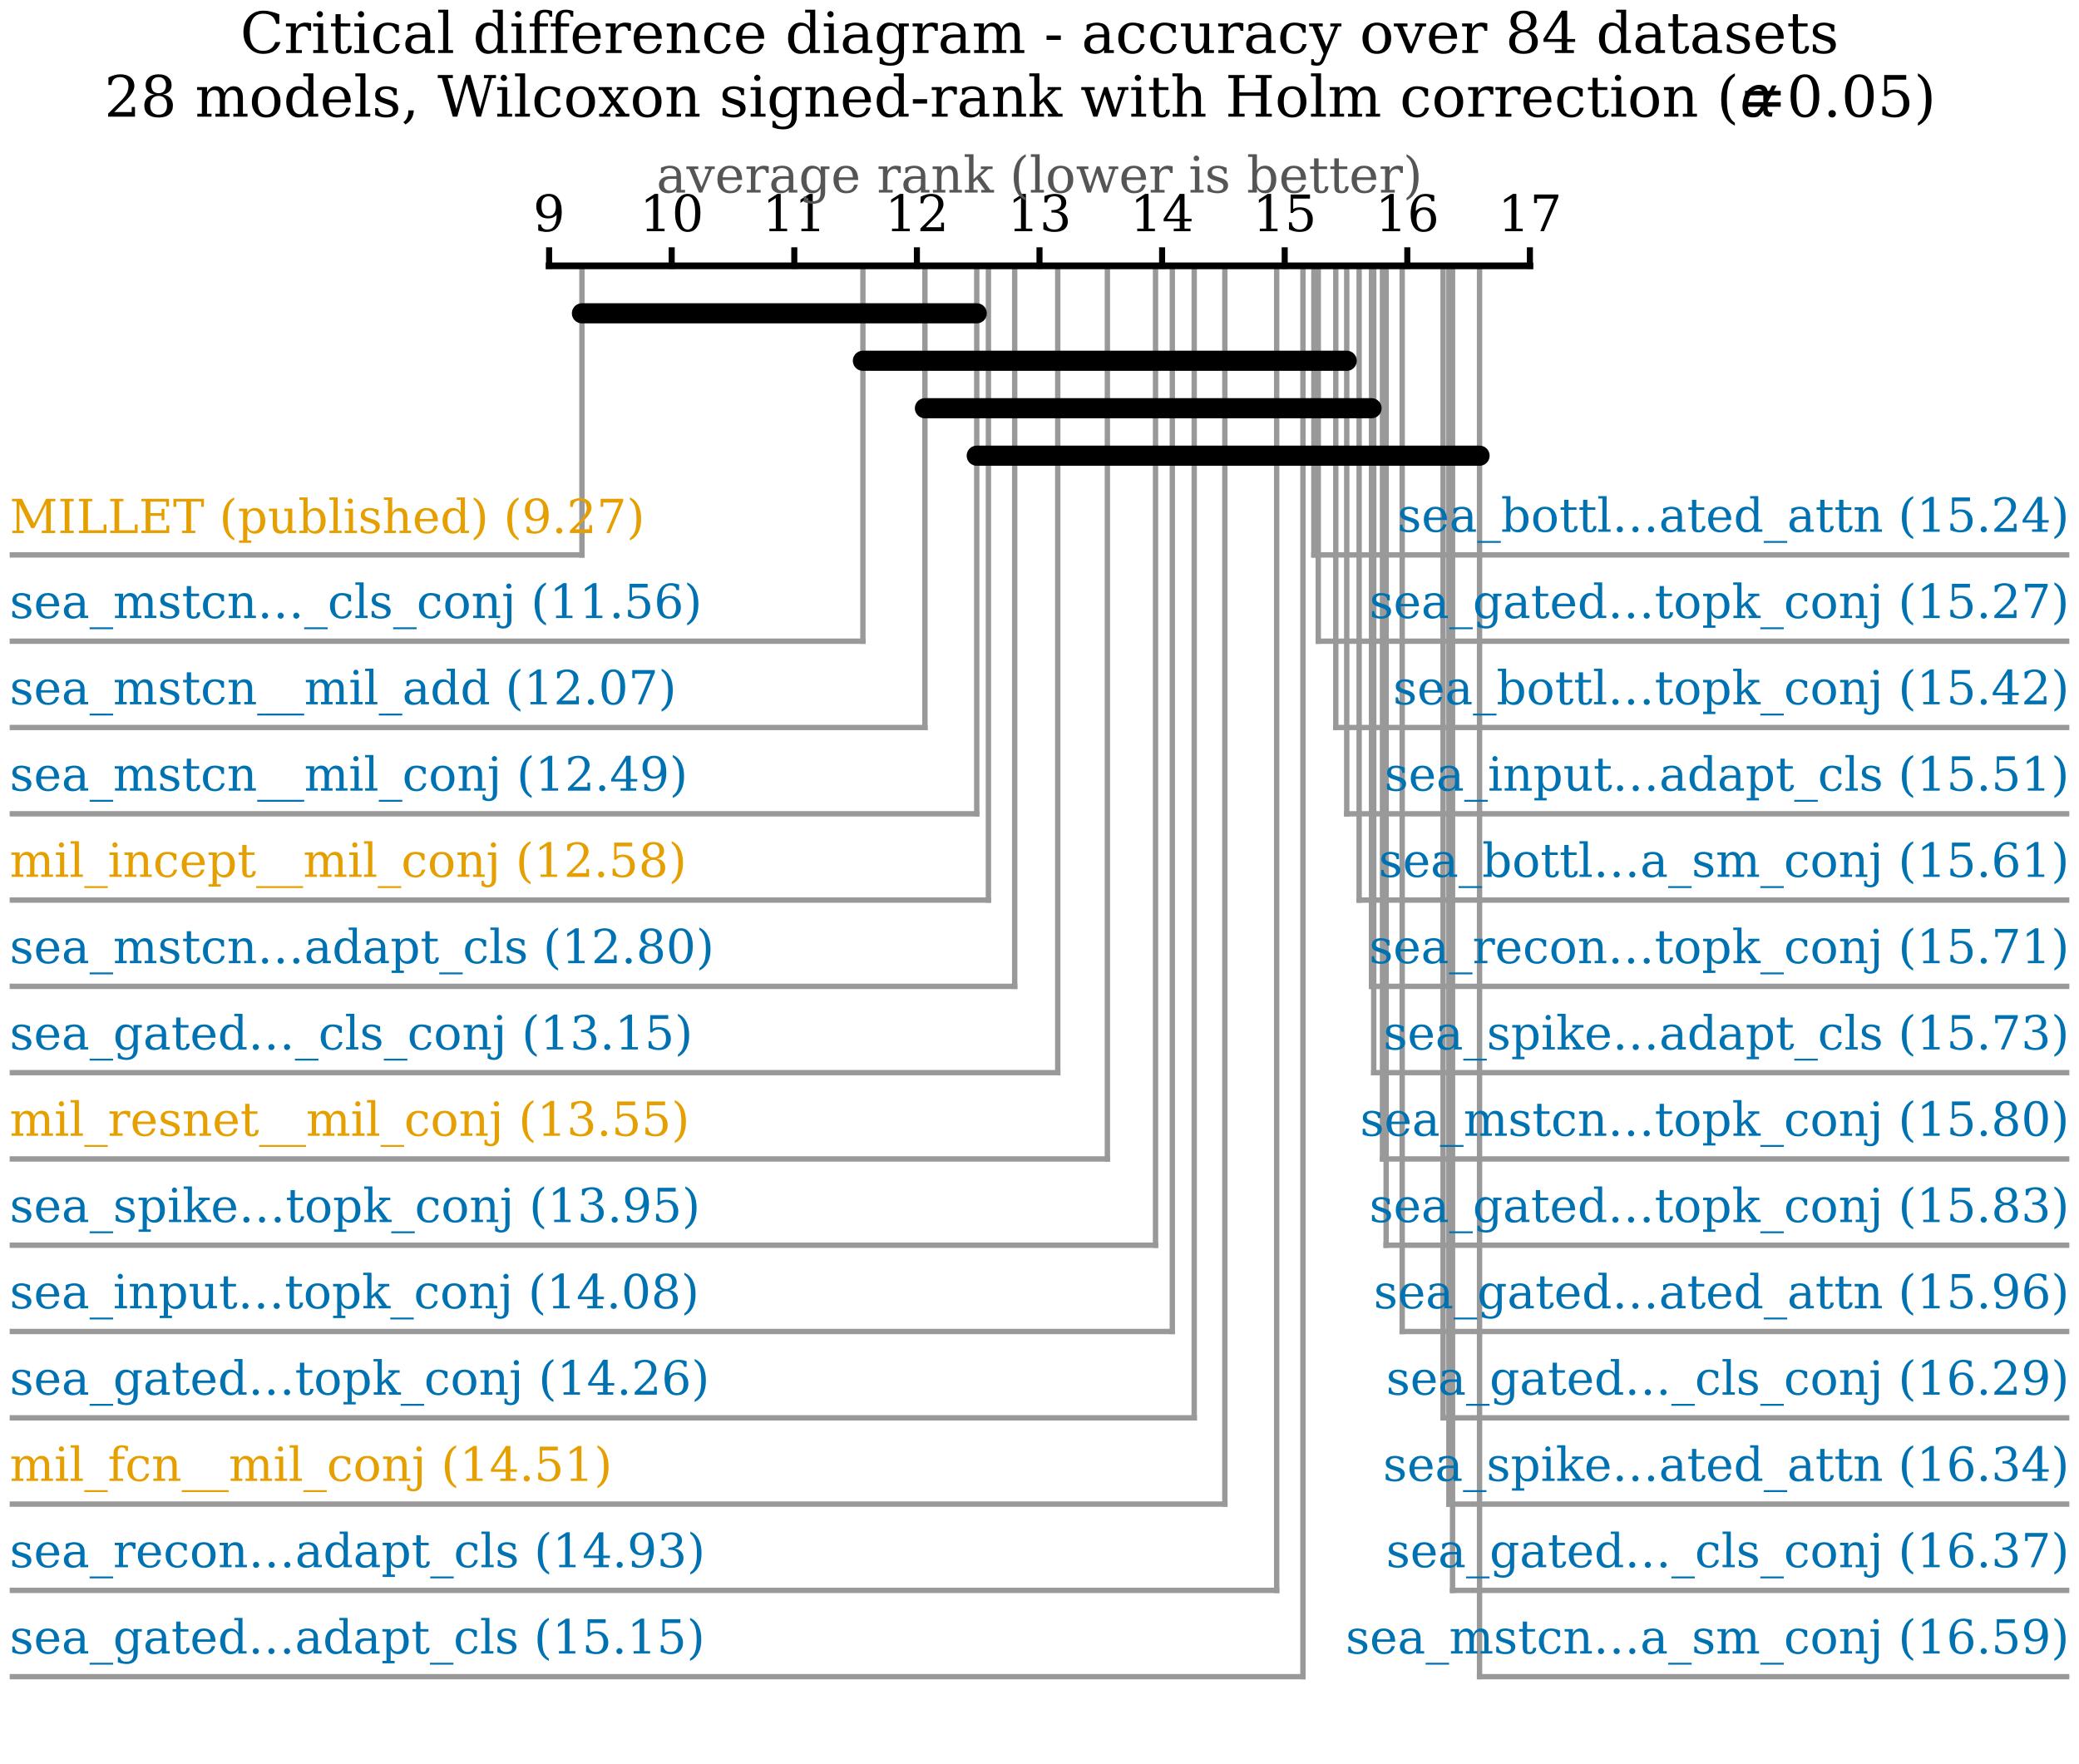
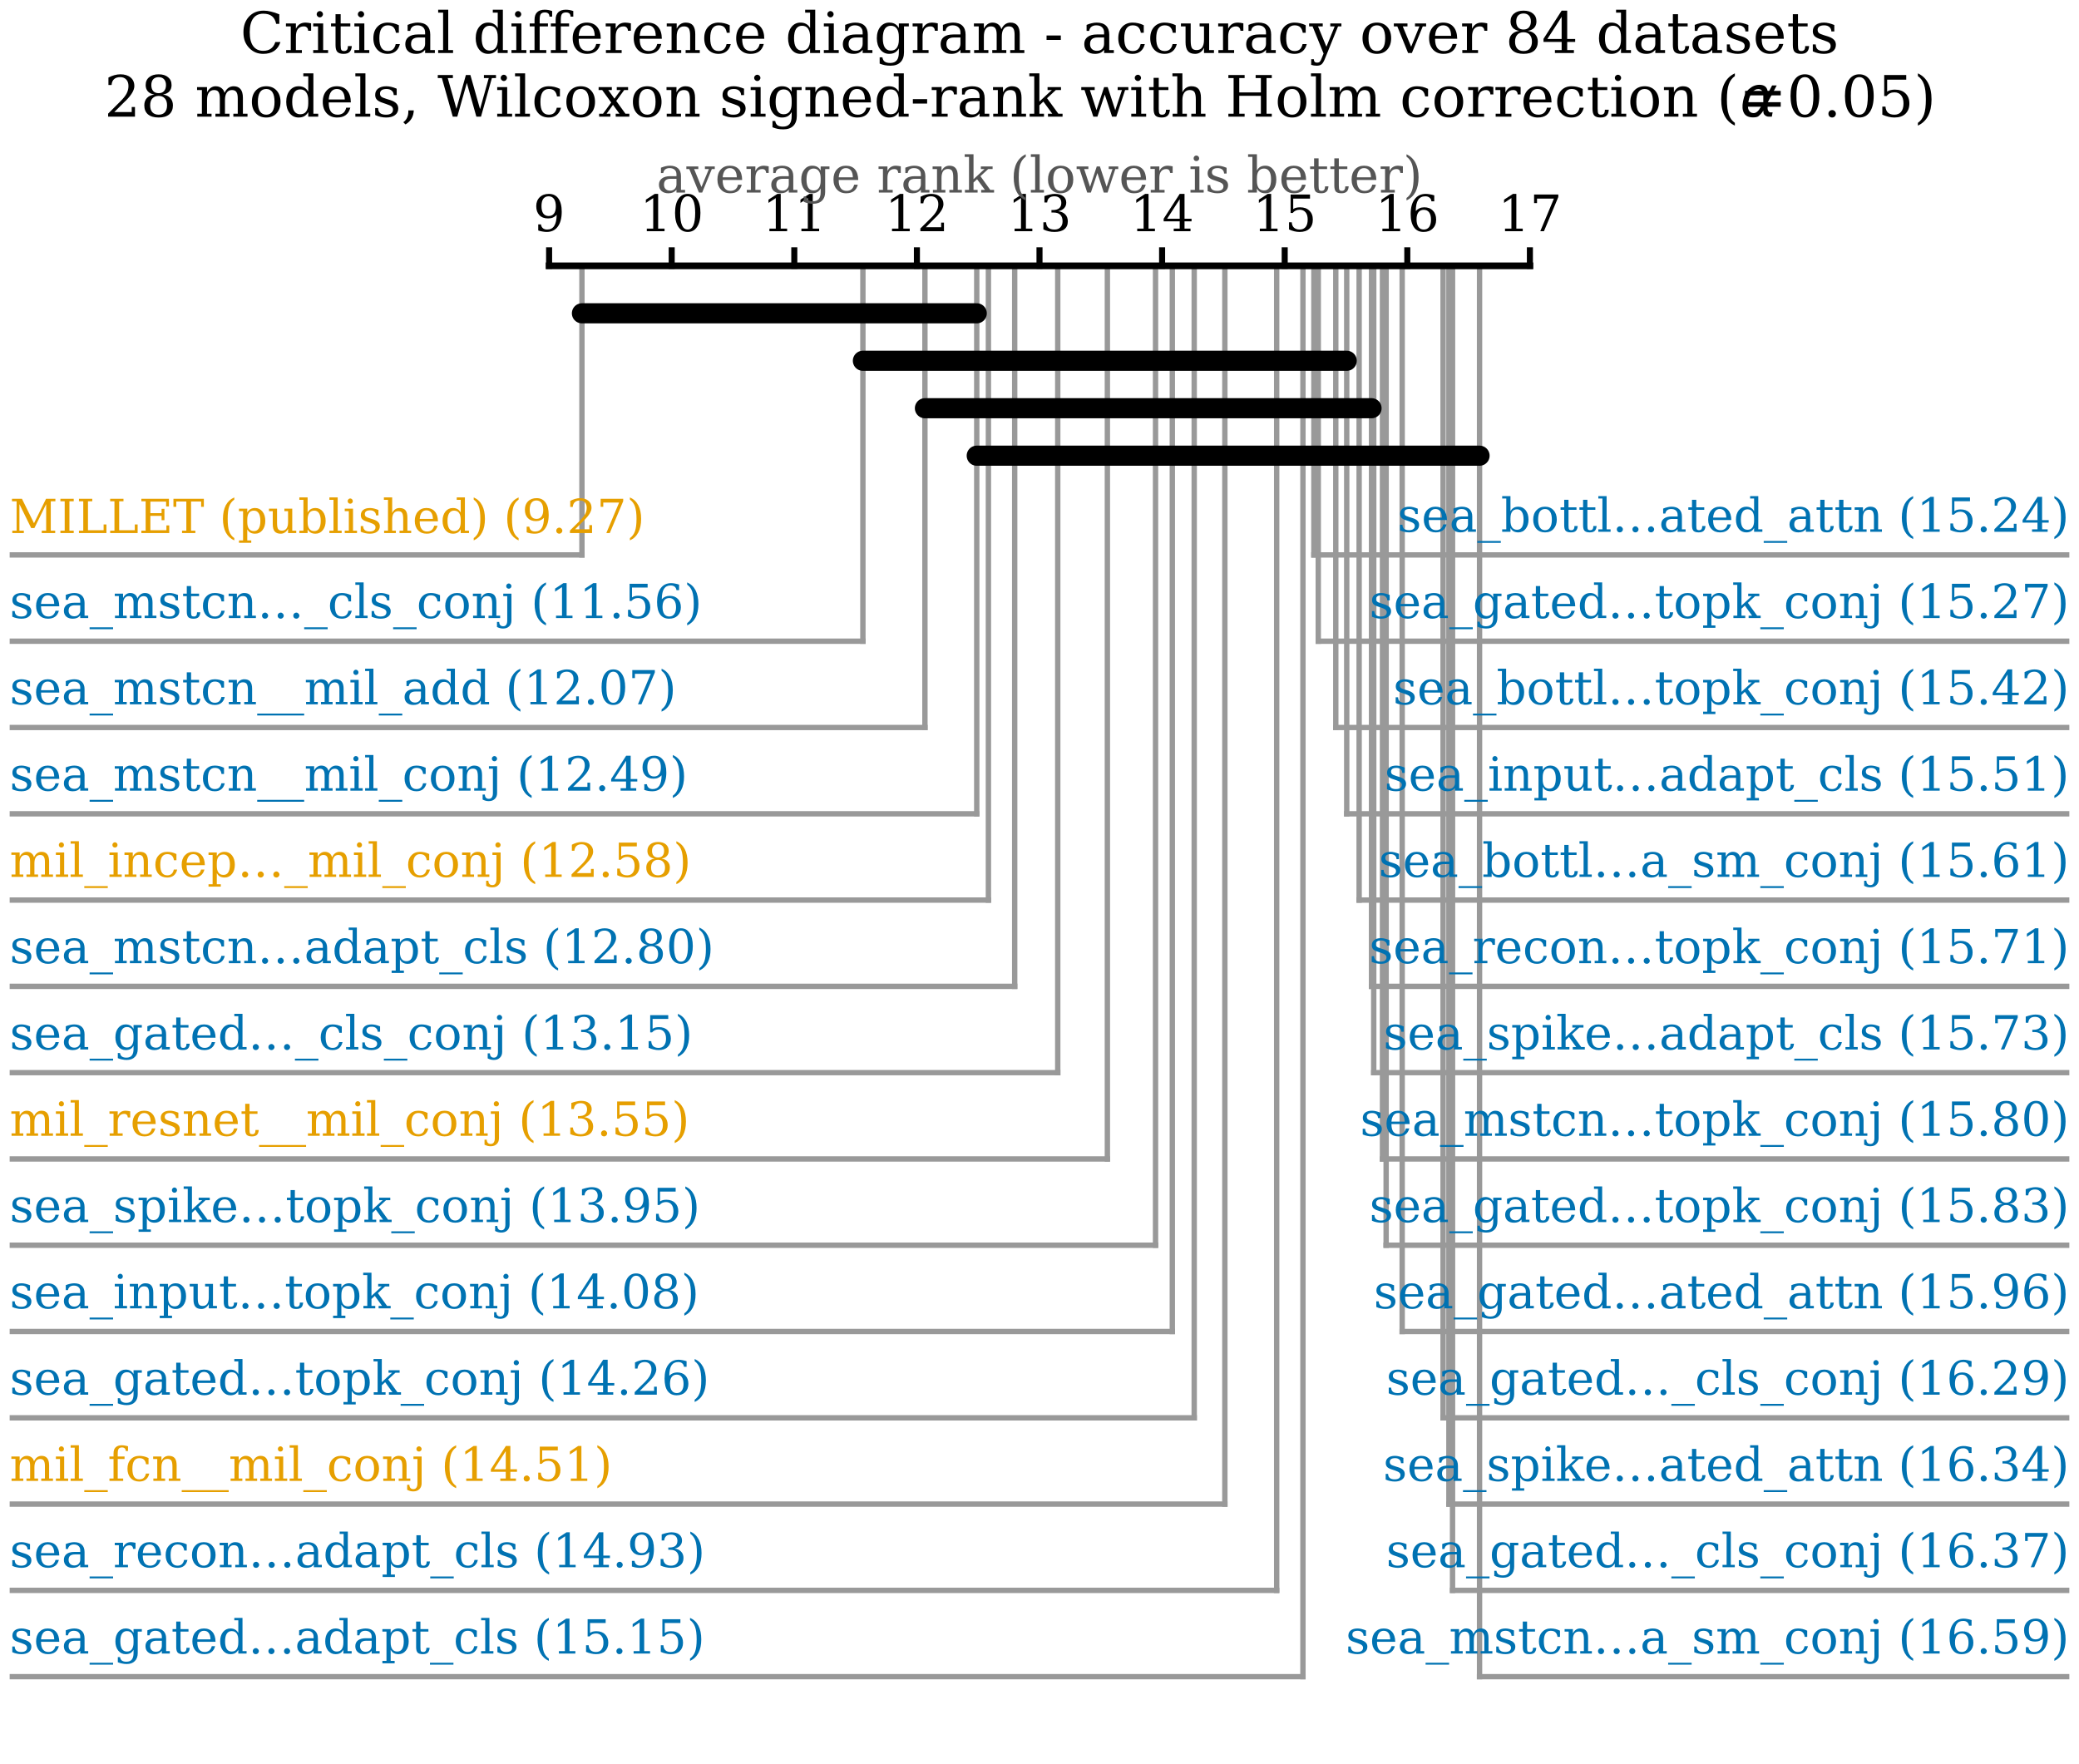
<svg xmlns="http://www.w3.org/2000/svg" width="309.78pt" height="262.817pt" viewBox="0 0 309.78 262.817" version="1.1">
  <defs>
    <style type="text/css">*{stroke-linejoin: round; stroke-linecap: butt}</style>
  </defs>
  <g id="figure_1">
    <g id="patch_1">
      <path d="M 0 262.817  L 309.78 262.817  L 309.78 0  L 0 0  z " style="fill: #ffffff" />
    </g>
    <g id="axes_1">
      <g id="line2d_1">
-         <path d="M 86.712 39.609  L 86.712 82.677  " clip-path="url(#p73e8422612)" style="fill: none; stroke: #999999; stroke-width: 0.8; stroke-linecap: square" />
+         <path d="M 86.712 39.609  L 86.712 82.677  " clip-path="url(#pb0f6459d1b)" style="fill: none; stroke: #999999; stroke-width: 0.8; stroke-linecap: square" />
      </g>
      <g id="line2d_2">
-         <path d="M 86.712 82.677  L 1.44 82.677  " clip-path="url(#p73e8422612)" style="fill: none; stroke: #999999; stroke-width: 0.8; stroke-linecap: square" />
+         <path d="M 86.712 82.677  L 1.44 82.677  " clip-path="url(#pb0f6459d1b)" style="fill: none; stroke: #999999; stroke-width: 0.8; stroke-linecap: square" />
      </g>
      <g id="line2d_3">
-         <path d="M 128.576 39.609  L 128.576 95.533  " clip-path="url(#p73e8422612)" style="fill: none; stroke: #999999; stroke-width: 0.8; stroke-linecap: square" />
+         <path d="M 128.576 39.609  L 128.576 95.533  " clip-path="url(#pb0f6459d1b)" style="fill: none; stroke: #999999; stroke-width: 0.8; stroke-linecap: square" />
      </g>
      <g id="line2d_4">
-         <path d="M 128.576 95.533  L 1.44 95.533  " clip-path="url(#p73e8422612)" style="fill: none; stroke: #999999; stroke-width: 0.8; stroke-linecap: square" />
+         <path d="M 128.576 95.533  L 1.44 95.533  " clip-path="url(#pb0f6459d1b)" style="fill: none; stroke: #999999; stroke-width: 0.8; stroke-linecap: square" />
      </g>
      <g id="line2d_5">
-         <path d="M 137.818 39.609  L 137.818 108.389  " clip-path="url(#p73e8422612)" style="fill: none; stroke: #999999; stroke-width: 0.8; stroke-linecap: square" />
+         <path d="M 137.818 39.609  L 137.818 108.389  " clip-path="url(#pb0f6459d1b)" style="fill: none; stroke: #999999; stroke-width: 0.8; stroke-linecap: square" />
      </g>
      <g id="line2d_6">
-         <path d="M 137.818 108.389  L 1.44 108.389  " clip-path="url(#p73e8422612)" style="fill: none; stroke: #999999; stroke-width: 0.8; stroke-linecap: square" />
+         <path d="M 137.818 108.389  L 1.44 108.389  " clip-path="url(#pb0f6459d1b)" style="fill: none; stroke: #999999; stroke-width: 0.8; stroke-linecap: square" />
      </g>
      <g id="line2d_7">
-         <path d="M 145.539 39.609  L 145.539 121.246  " clip-path="url(#p73e8422612)" style="fill: none; stroke: #999999; stroke-width: 0.8; stroke-linecap: square" />
+         <path d="M 145.539 39.609  L 145.539 121.246  " clip-path="url(#pb0f6459d1b)" style="fill: none; stroke: #999999; stroke-width: 0.8; stroke-linecap: square" />
      </g>
      <g id="line2d_8">
-         <path d="M 145.539 121.246  L 1.44 121.246  " clip-path="url(#p73e8422612)" style="fill: none; stroke: #999999; stroke-width: 0.8; stroke-linecap: square" />
+         <path d="M 145.539 121.246  L 1.44 121.246  " clip-path="url(#pb0f6459d1b)" style="fill: none; stroke: #999999; stroke-width: 0.8; stroke-linecap: square" />
      </g>
      <g id="line2d_9">
-         <path d="M 147.278 39.609  L 147.278 134.102  " clip-path="url(#p73e8422612)" style="fill: none; stroke: #999999; stroke-width: 0.8; stroke-linecap: square" />
+         <path d="M 147.278 39.609  L 147.278 134.102  " clip-path="url(#pb0f6459d1b)" style="fill: none; stroke: #999999; stroke-width: 0.8; stroke-linecap: square" />
      </g>
      <g id="line2d_10">
-         <path d="M 147.278 134.102  L 1.44 134.102  " clip-path="url(#p73e8422612)" style="fill: none; stroke: #999999; stroke-width: 0.8; stroke-linecap: square" />
+         <path d="M 147.278 134.102  L 1.44 134.102  " clip-path="url(#pb0f6459d1b)" style="fill: none; stroke: #999999; stroke-width: 0.8; stroke-linecap: square" />
      </g>
      <g id="line2d_11">
-         <path d="M 151.193 39.609  L 151.193 146.958  " clip-path="url(#p73e8422612)" style="fill: none; stroke: #999999; stroke-width: 0.8; stroke-linecap: square" />
+         <path d="M 151.193 39.609  L 151.193 146.958  " clip-path="url(#pb0f6459d1b)" style="fill: none; stroke: #999999; stroke-width: 0.8; stroke-linecap: square" />
      </g>
      <g id="line2d_12">
-         <path d="M 151.193 146.958  L 1.44 146.958  " clip-path="url(#p73e8422612)" style="fill: none; stroke: #999999; stroke-width: 0.8; stroke-linecap: square" />
+         <path d="M 151.193 146.958  L 1.44 146.958  " clip-path="url(#pb0f6459d1b)" style="fill: none; stroke: #999999; stroke-width: 0.8; stroke-linecap: square" />
      </g>
      <g id="line2d_13">
-         <path d="M 157.608 39.609  L 157.608 159.814  " clip-path="url(#p73e8422612)" style="fill: none; stroke: #999999; stroke-width: 0.8; stroke-linecap: square" />
+         <path d="M 157.608 39.609  L 157.608 159.814  " clip-path="url(#pb0f6459d1b)" style="fill: none; stroke: #999999; stroke-width: 0.8; stroke-linecap: square" />
      </g>
      <g id="line2d_14">
-         <path d="M 157.608 159.814  L 1.44 159.814  " clip-path="url(#p73e8422612)" style="fill: none; stroke: #999999; stroke-width: 0.8; stroke-linecap: square" />
+         <path d="M 157.608 159.814  L 1.44 159.814  " clip-path="url(#pb0f6459d1b)" style="fill: none; stroke: #999999; stroke-width: 0.8; stroke-linecap: square" />
      </g>
      <g id="line2d_15">
-         <path d="M 165.003 39.609  L 165.003 172.67  " clip-path="url(#p73e8422612)" style="fill: none; stroke: #999999; stroke-width: 0.8; stroke-linecap: square" />
+         <path d="M 165.003 39.609  L 165.003 172.67  " clip-path="url(#pb0f6459d1b)" style="fill: none; stroke: #999999; stroke-width: 0.8; stroke-linecap: square" />
      </g>
      <g id="line2d_16">
-         <path d="M 165.003 172.67  L 1.44 172.67  " clip-path="url(#p73e8422612)" style="fill: none; stroke: #999999; stroke-width: 0.8; stroke-linecap: square" />
+         <path d="M 165.003 172.67  L 1.44 172.67  " clip-path="url(#pb0f6459d1b)" style="fill: none; stroke: #999999; stroke-width: 0.8; stroke-linecap: square" />
      </g>
      <g id="line2d_17">
-         <path d="M 172.179 39.609  L 172.179 185.526  " clip-path="url(#p73e8422612)" style="fill: none; stroke: #999999; stroke-width: 0.8; stroke-linecap: square" />
+         <path d="M 172.179 39.609  L 172.179 185.526  " clip-path="url(#pb0f6459d1b)" style="fill: none; stroke: #999999; stroke-width: 0.8; stroke-linecap: square" />
      </g>
      <g id="line2d_18">
-         <path d="M 172.179 185.526  L 1.44 185.526  " clip-path="url(#p73e8422612)" style="fill: none; stroke: #999999; stroke-width: 0.8; stroke-linecap: square" />
+         <path d="M 172.179 185.526  L 1.44 185.526  " clip-path="url(#pb0f6459d1b)" style="fill: none; stroke: #999999; stroke-width: 0.8; stroke-linecap: square" />
      </g>
      <g id="line2d_19">
-         <path d="M 174.68 39.609  L 174.68 198.382  " clip-path="url(#p73e8422612)" style="fill: none; stroke: #999999; stroke-width: 0.8; stroke-linecap: square" />
+         <path d="M 174.68 39.609  L 174.68 198.382  " clip-path="url(#pb0f6459d1b)" style="fill: none; stroke: #999999; stroke-width: 0.8; stroke-linecap: square" />
      </g>
      <g id="line2d_20">
-         <path d="M 174.68 198.382  L 1.44 198.382  " clip-path="url(#p73e8422612)" style="fill: none; stroke: #999999; stroke-width: 0.8; stroke-linecap: square" />
+         <path d="M 174.68 198.382  L 1.44 198.382  " clip-path="url(#pb0f6459d1b)" style="fill: none; stroke: #999999; stroke-width: 0.8; stroke-linecap: square" />
      </g>
      <g id="line2d_21">
-         <path d="M 177.942 39.609  L 177.942 211.238  " clip-path="url(#p73e8422612)" style="fill: none; stroke: #999999; stroke-width: 0.8; stroke-linecap: square" />
+         <path d="M 177.942 39.609  L 177.942 211.238  " clip-path="url(#pb0f6459d1b)" style="fill: none; stroke: #999999; stroke-width: 0.8; stroke-linecap: square" />
      </g>
      <g id="line2d_22">
-         <path d="M 177.942 211.238  L 1.44 211.238  " clip-path="url(#p73e8422612)" style="fill: none; stroke: #999999; stroke-width: 0.8; stroke-linecap: square" />
+         <path d="M 177.942 211.238  L 1.44 211.238  " clip-path="url(#pb0f6459d1b)" style="fill: none; stroke: #999999; stroke-width: 0.8; stroke-linecap: square" />
      </g>
      <g id="line2d_23">
-         <path d="M 182.509 39.609  L 182.509 224.094  " clip-path="url(#p73e8422612)" style="fill: none; stroke: #999999; stroke-width: 0.8; stroke-linecap: square" />
+         <path d="M 182.509 39.609  L 182.509 224.094  " clip-path="url(#pb0f6459d1b)" style="fill: none; stroke: #999999; stroke-width: 0.8; stroke-linecap: square" />
      </g>
      <g id="line2d_24">
-         <path d="M 182.509 224.094  L 1.44 224.094  " clip-path="url(#p73e8422612)" style="fill: none; stroke: #999999; stroke-width: 0.8; stroke-linecap: square" />
+         <path d="M 182.509 224.094  L 1.44 224.094  " clip-path="url(#pb0f6459d1b)" style="fill: none; stroke: #999999; stroke-width: 0.8; stroke-linecap: square" />
      </g>
      <g id="line2d_25">
-         <path d="M 190.23 39.609  L 190.23 236.95  " clip-path="url(#p73e8422612)" style="fill: none; stroke: #999999; stroke-width: 0.8; stroke-linecap: square" />
+         <path d="M 190.23 39.609  L 190.23 236.95  " clip-path="url(#pb0f6459d1b)" style="fill: none; stroke: #999999; stroke-width: 0.8; stroke-linecap: square" />
      </g>
      <g id="line2d_26">
-         <path d="M 190.23 236.95  L 1.44 236.95  " clip-path="url(#p73e8422612)" style="fill: none; stroke: #999999; stroke-width: 0.8; stroke-linecap: square" />
+         <path d="M 190.23 236.95  L 1.44 236.95  " clip-path="url(#pb0f6459d1b)" style="fill: none; stroke: #999999; stroke-width: 0.8; stroke-linecap: square" />
      </g>
      <g id="line2d_27">
-         <path d="M 194.144 39.609  L 194.144 249.806  " clip-path="url(#p73e8422612)" style="fill: none; stroke: #999999; stroke-width: 0.8; stroke-linecap: square" />
+         <path d="M 194.144 39.609  L 194.144 249.806  " clip-path="url(#pb0f6459d1b)" style="fill: none; stroke: #999999; stroke-width: 0.8; stroke-linecap: square" />
      </g>
      <g id="line2d_28">
-         <path d="M 194.144 249.806  L 1.44 249.806  " clip-path="url(#p73e8422612)" style="fill: none; stroke: #999999; stroke-width: 0.8; stroke-linecap: square" />
+         <path d="M 194.144 249.806  L 1.44 249.806  " clip-path="url(#pb0f6459d1b)" style="fill: none; stroke: #999999; stroke-width: 0.8; stroke-linecap: square" />
      </g>
      <g id="line2d_29">
-         <path d="M 195.775 39.609  L 195.775 82.677  " clip-path="url(#p73e8422612)" style="fill: none; stroke: #999999; stroke-width: 0.8; stroke-linecap: square" />
+         <path d="M 195.775 39.609  L 195.775 82.677  " clip-path="url(#pb0f6459d1b)" style="fill: none; stroke: #999999; stroke-width: 0.8; stroke-linecap: square" />
      </g>
      <g id="line2d_30">
-         <path d="M 195.775 82.677  L 308.34 82.677  " clip-path="url(#p73e8422612)" style="fill: none; stroke: #999999; stroke-width: 0.8; stroke-linecap: square" />
+         <path d="M 195.775 82.677  L 308.34 82.677  " clip-path="url(#pb0f6459d1b)" style="fill: none; stroke: #999999; stroke-width: 0.8; stroke-linecap: square" />
      </g>
      <g id="line2d_31">
-         <path d="M 196.428 39.609  L 196.428 95.533  " clip-path="url(#p73e8422612)" style="fill: none; stroke: #999999; stroke-width: 0.8; stroke-linecap: square" />
+         <path d="M 196.428 39.609  L 196.428 95.533  " clip-path="url(#pb0f6459d1b)" style="fill: none; stroke: #999999; stroke-width: 0.8; stroke-linecap: square" />
      </g>
      <g id="line2d_32">
-         <path d="M 196.428 95.533  L 308.34 95.533  " clip-path="url(#p73e8422612)" style="fill: none; stroke: #999999; stroke-width: 0.8; stroke-linecap: square" />
+         <path d="M 196.428 95.533  L 308.34 95.533  " clip-path="url(#pb0f6459d1b)" style="fill: none; stroke: #999999; stroke-width: 0.8; stroke-linecap: square" />
      </g>
      <g id="line2d_33">
-         <path d="M 199.037 39.609  L 199.037 108.389  " clip-path="url(#p73e8422612)" style="fill: none; stroke: #999999; stroke-width: 0.8; stroke-linecap: square" />
+         <path d="M 199.037 39.609  L 199.037 108.389  " clip-path="url(#pb0f6459d1b)" style="fill: none; stroke: #999999; stroke-width: 0.8; stroke-linecap: square" />
      </g>
      <g id="line2d_34">
-         <path d="M 199.037 108.389  L 308.34 108.389  " clip-path="url(#p73e8422612)" style="fill: none; stroke: #999999; stroke-width: 0.8; stroke-linecap: square" />
+         <path d="M 199.037 108.389  L 308.34 108.389  " clip-path="url(#pb0f6459d1b)" style="fill: none; stroke: #999999; stroke-width: 0.8; stroke-linecap: square" />
      </g>
      <g id="line2d_35">
-         <path d="M 200.668 39.609  L 200.668 121.246  " clip-path="url(#p73e8422612)" style="fill: none; stroke: #999999; stroke-width: 0.8; stroke-linecap: square" />
+         <path d="M 200.668 39.609  L 200.668 121.246  " clip-path="url(#pb0f6459d1b)" style="fill: none; stroke: #999999; stroke-width: 0.8; stroke-linecap: square" />
      </g>
      <g id="line2d_36">
-         <path d="M 200.668 121.246  L 308.34 121.246  " clip-path="url(#p73e8422612)" style="fill: none; stroke: #999999; stroke-width: 0.8; stroke-linecap: square" />
+         <path d="M 200.668 121.246  L 308.34 121.246  " clip-path="url(#pb0f6459d1b)" style="fill: none; stroke: #999999; stroke-width: 0.8; stroke-linecap: square" />
      </g>
      <g id="line2d_37">
-         <path d="M 202.517 39.609  L 202.517 134.102  " clip-path="url(#p73e8422612)" style="fill: none; stroke: #999999; stroke-width: 0.8; stroke-linecap: square" />
+         <path d="M 202.517 39.609  L 202.517 134.102  " clip-path="url(#pb0f6459d1b)" style="fill: none; stroke: #999999; stroke-width: 0.8; stroke-linecap: square" />
      </g>
      <g id="line2d_38">
-         <path d="M 202.517 134.102  L 308.34 134.102  " clip-path="url(#p73e8422612)" style="fill: none; stroke: #999999; stroke-width: 0.8; stroke-linecap: square" />
+         <path d="M 202.517 134.102  L 308.34 134.102  " clip-path="url(#pb0f6459d1b)" style="fill: none; stroke: #999999; stroke-width: 0.8; stroke-linecap: square" />
      </g>
      <g id="line2d_39">
-         <path d="M 204.365 39.609  L 204.365 146.958  " clip-path="url(#p73e8422612)" style="fill: none; stroke: #999999; stroke-width: 0.8; stroke-linecap: square" />
+         <path d="M 204.365 39.609  L 204.365 146.958  " clip-path="url(#pb0f6459d1b)" style="fill: none; stroke: #999999; stroke-width: 0.8; stroke-linecap: square" />
      </g>
      <g id="line2d_40">
-         <path d="M 204.365 146.958  L 308.34 146.958  " clip-path="url(#p73e8422612)" style="fill: none; stroke: #999999; stroke-width: 0.8; stroke-linecap: square" />
+         <path d="M 204.365 146.958  L 308.34 146.958  " clip-path="url(#pb0f6459d1b)" style="fill: none; stroke: #999999; stroke-width: 0.8; stroke-linecap: square" />
      </g>
      <g id="line2d_41">
-         <path d="M 204.692 39.609  L 204.692 159.814  " clip-path="url(#p73e8422612)" style="fill: none; stroke: #999999; stroke-width: 0.8; stroke-linecap: square" />
+         <path d="M 204.692 39.609  L 204.692 159.814  " clip-path="url(#pb0f6459d1b)" style="fill: none; stroke: #999999; stroke-width: 0.8; stroke-linecap: square" />
      </g>
      <g id="line2d_42">
-         <path d="M 204.692 159.814  L 308.34 159.814  " clip-path="url(#p73e8422612)" style="fill: none; stroke: #999999; stroke-width: 0.8; stroke-linecap: square" />
+         <path d="M 204.692 159.814  L 308.34 159.814  " clip-path="url(#pb0f6459d1b)" style="fill: none; stroke: #999999; stroke-width: 0.8; stroke-linecap: square" />
      </g>
      <g id="line2d_43">
-         <path d="M 205.997 39.609  L 205.997 172.67  " clip-path="url(#p73e8422612)" style="fill: none; stroke: #999999; stroke-width: 0.8; stroke-linecap: square" />
+         <path d="M 205.997 39.609  L 205.997 172.67  " clip-path="url(#pb0f6459d1b)" style="fill: none; stroke: #999999; stroke-width: 0.8; stroke-linecap: square" />
      </g>
      <g id="line2d_44">
-         <path d="M 205.997 172.67  L 308.34 172.67  " clip-path="url(#p73e8422612)" style="fill: none; stroke: #999999; stroke-width: 0.8; stroke-linecap: square" />
+         <path d="M 205.997 172.67  L 308.34 172.67  " clip-path="url(#pb0f6459d1b)" style="fill: none; stroke: #999999; stroke-width: 0.8; stroke-linecap: square" />
      </g>
      <g id="line2d_45">
-         <path d="M 206.54 39.609  L 206.54 185.526  " clip-path="url(#p73e8422612)" style="fill: none; stroke: #999999; stroke-width: 0.8; stroke-linecap: square" />
+         <path d="M 206.54 39.609  L 206.54 185.526  " clip-path="url(#pb0f6459d1b)" style="fill: none; stroke: #999999; stroke-width: 0.8; stroke-linecap: square" />
      </g>
      <g id="line2d_46">
-         <path d="M 206.54 185.526  L 308.34 185.526  " clip-path="url(#p73e8422612)" style="fill: none; stroke: #999999; stroke-width: 0.8; stroke-linecap: square" />
+         <path d="M 206.54 185.526  L 308.34 185.526  " clip-path="url(#pb0f6459d1b)" style="fill: none; stroke: #999999; stroke-width: 0.8; stroke-linecap: square" />
      </g>
      <g id="line2d_47">
-         <path d="M 208.932 39.609  L 208.932 198.382  " clip-path="url(#p73e8422612)" style="fill: none; stroke: #999999; stroke-width: 0.8; stroke-linecap: square" />
+         <path d="M 208.932 39.609  L 208.932 198.382  " clip-path="url(#pb0f6459d1b)" style="fill: none; stroke: #999999; stroke-width: 0.8; stroke-linecap: square" />
      </g>
      <g id="line2d_48">
-         <path d="M 208.932 198.382  L 308.34 198.382  " clip-path="url(#p73e8422612)" style="fill: none; stroke: #999999; stroke-width: 0.8; stroke-linecap: square" />
+         <path d="M 208.932 198.382  L 308.34 198.382  " clip-path="url(#pb0f6459d1b)" style="fill: none; stroke: #999999; stroke-width: 0.8; stroke-linecap: square" />
      </g>
      <g id="line2d_49">
-         <path d="M 215.022 39.609  L 215.022 211.238  " clip-path="url(#p73e8422612)" style="fill: none; stroke: #999999; stroke-width: 0.8; stroke-linecap: square" />
+         <path d="M 215.022 39.609  L 215.022 211.238  " clip-path="url(#pb0f6459d1b)" style="fill: none; stroke: #999999; stroke-width: 0.8; stroke-linecap: square" />
      </g>
      <g id="line2d_50">
-         <path d="M 215.022 211.238  L 308.34 211.238  " clip-path="url(#p73e8422612)" style="fill: none; stroke: #999999; stroke-width: 0.8; stroke-linecap: square" />
+         <path d="M 215.022 211.238  L 308.34 211.238  " clip-path="url(#pb0f6459d1b)" style="fill: none; stroke: #999999; stroke-width: 0.8; stroke-linecap: square" />
      </g>
      <g id="line2d_51">
-         <path d="M 215.892 39.609  L 215.892 224.094  " clip-path="url(#p73e8422612)" style="fill: none; stroke: #999999; stroke-width: 0.8; stroke-linecap: square" />
+         <path d="M 215.892 39.609  L 215.892 224.094  " clip-path="url(#pb0f6459d1b)" style="fill: none; stroke: #999999; stroke-width: 0.8; stroke-linecap: square" />
      </g>
      <g id="line2d_52">
-         <path d="M 215.892 224.094  L 308.34 224.094  " clip-path="url(#p73e8422612)" style="fill: none; stroke: #999999; stroke-width: 0.8; stroke-linecap: square" />
+         <path d="M 215.892 224.094  L 308.34 224.094  " clip-path="url(#pb0f6459d1b)" style="fill: none; stroke: #999999; stroke-width: 0.8; stroke-linecap: square" />
      </g>
      <g id="line2d_53">
-         <path d="M 216.435 39.609  L 216.435 236.95  " clip-path="url(#p73e8422612)" style="fill: none; stroke: #999999; stroke-width: 0.8; stroke-linecap: square" />
+         <path d="M 216.435 39.609  L 216.435 236.95  " clip-path="url(#pb0f6459d1b)" style="fill: none; stroke: #999999; stroke-width: 0.8; stroke-linecap: square" />
      </g>
      <g id="line2d_54">
-         <path d="M 216.435 236.95  L 308.34 236.95  " clip-path="url(#p73e8422612)" style="fill: none; stroke: #999999; stroke-width: 0.8; stroke-linecap: square" />
+         <path d="M 216.435 236.95  L 308.34 236.95  " clip-path="url(#pb0f6459d1b)" style="fill: none; stroke: #999999; stroke-width: 0.8; stroke-linecap: square" />
      </g>
      <g id="line2d_55">
-         <path d="M 220.459 39.609  L 220.459 249.806  " clip-path="url(#p73e8422612)" style="fill: none; stroke: #999999; stroke-width: 0.8; stroke-linecap: square" />
+         <path d="M 220.459 39.609  L 220.459 249.806  " clip-path="url(#pb0f6459d1b)" style="fill: none; stroke: #999999; stroke-width: 0.8; stroke-linecap: square" />
      </g>
      <g id="line2d_56">
-         <path d="M 220.459 249.806  L 308.34 249.806  " clip-path="url(#p73e8422612)" style="fill: none; stroke: #999999; stroke-width: 0.8; stroke-linecap: square" />
+         <path d="M 220.459 249.806  L 308.34 249.806  " clip-path="url(#pb0f6459d1b)" style="fill: none; stroke: #999999; stroke-width: 0.8; stroke-linecap: square" />
      </g>
      <g id="line2d_57">
-         <path d="M 81.819 39.609  L 227.961 39.609  " clip-path="url(#p73e8422612)" style="fill: none; stroke: #000000; stroke-linecap: square" />
+         <path d="M 81.819 39.609  L 227.961 39.609  " clip-path="url(#pb0f6459d1b)" style="fill: none; stroke: #000000; stroke-linecap: square" />
      </g>
      <g id="line2d_58">
-         <path d="M 81.819 39.609  L 81.819 37.295  " clip-path="url(#p73e8422612)" style="fill: none; stroke: #000000; stroke-width: 0.9; stroke-linecap: square" />
+         <path d="M 81.819 39.609  L 81.819 37.295  " clip-path="url(#pb0f6459d1b)" style="fill: none; stroke: #000000; stroke-width: 0.9; stroke-linecap: square" />
      </g>
      <g id="text_1">
        <text style="font: 7.5px 'DejaVu Serif', 'Times New Roman', 'Times', 'Computer Modern Roman', serif; text-anchor: middle" x="81.819" y="34.45" transform="rotate(-0 81.81857 34.4499)">9</text>
      </g>
      <g id="line2d_59">
-         <path d="M 100.086 39.609  L 100.086 37.295  " clip-path="url(#p73e8422612)" style="fill: none; stroke: #000000; stroke-width: 0.9; stroke-linecap: square" />
+         <path d="M 100.086 39.609  L 100.086 37.295  " clip-path="url(#pb0f6459d1b)" style="fill: none; stroke: #000000; stroke-width: 0.9; stroke-linecap: square" />
      </g>
      <g id="text_2">
        <text style="font: 7.5px 'DejaVu Serif', 'Times New Roman', 'Times', 'Computer Modern Roman', serif; text-anchor: middle" x="100.086" y="34.45" transform="rotate(-0 100.0864 34.4499)">10</text>
      </g>
      <g id="line2d_60">
-         <path d="M 118.354 39.609  L 118.354 37.295  " clip-path="url(#p73e8422612)" style="fill: none; stroke: #000000; stroke-width: 0.9; stroke-linecap: square" />
+         <path d="M 118.354 39.609  L 118.354 37.295  " clip-path="url(#pb0f6459d1b)" style="fill: none; stroke: #000000; stroke-width: 0.9; stroke-linecap: square" />
      </g>
      <g id="text_3">
        <text style="font: 7.5px 'DejaVu Serif', 'Times New Roman', 'Times', 'Computer Modern Roman', serif; text-anchor: middle" x="118.354" y="34.45" transform="rotate(-0 118.3543 34.4499)">11</text>
      </g>
      <g id="line2d_61">
-         <path d="M 136.622 39.609  L 136.622 37.295  " clip-path="url(#p73e8422612)" style="fill: none; stroke: #000000; stroke-width: 0.9; stroke-linecap: square" />
+         <path d="M 136.622 39.609  L 136.622 37.295  " clip-path="url(#pb0f6459d1b)" style="fill: none; stroke: #000000; stroke-width: 0.9; stroke-linecap: square" />
      </g>
      <g id="text_4">
        <text style="font: 7.5px 'DejaVu Serif', 'Times New Roman', 'Times', 'Computer Modern Roman', serif; text-anchor: middle" x="136.622" y="34.45" transform="rotate(-0 136.6221 34.4499)">12</text>
      </g>
      <g id="line2d_62">
-         <path d="M 154.89 39.609  L 154.89 37.295  " clip-path="url(#p73e8422612)" style="fill: none; stroke: #000000; stroke-width: 0.9; stroke-linecap: square" />
+         <path d="M 154.89 39.609  L 154.89 37.295  " clip-path="url(#pb0f6459d1b)" style="fill: none; stroke: #000000; stroke-width: 0.9; stroke-linecap: square" />
      </g>
      <g id="text_5">
        <text style="font: 7.5px 'DejaVu Serif', 'Times New Roman', 'Times', 'Computer Modern Roman', serif; text-anchor: middle" x="154.89" y="34.45" transform="rotate(-0 154.89 34.4499)">13</text>
      </g>
      <g id="line2d_63">
-         <path d="M 173.158 39.609  L 173.158 37.295  " clip-path="url(#p73e8422612)" style="fill: none; stroke: #000000; stroke-width: 0.9; stroke-linecap: square" />
+         <path d="M 173.158 39.609  L 173.158 37.295  " clip-path="url(#pb0f6459d1b)" style="fill: none; stroke: #000000; stroke-width: 0.9; stroke-linecap: square" />
      </g>
      <g id="text_6">
        <text style="font: 7.5px 'DejaVu Serif', 'Times New Roman', 'Times', 'Computer Modern Roman', serif; text-anchor: middle" x="173.158" y="34.45" transform="rotate(-0 173.1579 34.4499)">14</text>
      </g>
      <g id="line2d_64">
-         <path d="M 191.426 39.609  L 191.426 37.295  " clip-path="url(#p73e8422612)" style="fill: none; stroke: #000000; stroke-width: 0.9; stroke-linecap: square" />
+         <path d="M 191.426 39.609  L 191.426 37.295  " clip-path="url(#pb0f6459d1b)" style="fill: none; stroke: #000000; stroke-width: 0.9; stroke-linecap: square" />
      </g>
      <g id="text_7">
        <text style="font: 7.5px 'DejaVu Serif', 'Times New Roman', 'Times', 'Computer Modern Roman', serif; text-anchor: middle" x="191.426" y="34.45" transform="rotate(-0 191.4257 34.4499)">15</text>
      </g>
      <g id="line2d_65">
-         <path d="M 209.694 39.609  L 209.694 37.295  " clip-path="url(#p73e8422612)" style="fill: none; stroke: #000000; stroke-width: 0.9; stroke-linecap: square" />
+         <path d="M 209.694 39.609  L 209.694 37.295  " clip-path="url(#pb0f6459d1b)" style="fill: none; stroke: #000000; stroke-width: 0.9; stroke-linecap: square" />
      </g>
      <g id="text_8">
        <text style="font: 7.5px 'DejaVu Serif', 'Times New Roman', 'Times', 'Computer Modern Roman', serif; text-anchor: middle" x="209.694" y="34.45" transform="rotate(-0 209.6936 34.4499)">16</text>
      </g>
      <g id="line2d_66">
-         <path d="M 227.961 39.609  L 227.961 37.295  " clip-path="url(#p73e8422612)" style="fill: none; stroke: #000000; stroke-width: 0.9; stroke-linecap: square" />
+         <path d="M 227.961 39.609  L 227.961 37.295  " clip-path="url(#pb0f6459d1b)" style="fill: none; stroke: #000000; stroke-width: 0.9; stroke-linecap: square" />
      </g>
      <g id="text_9">
        <text style="font: 7.5px 'DejaVu Serif', 'Times New Roman', 'Times', 'Computer Modern Roman', serif; text-anchor: middle" x="227.961" y="34.45" transform="rotate(-0 227.9614 34.4499)">17</text>
      </g>
      <g id="text_10">
        <text style="fill: #555555; font: 7.5px 'DejaVu Serif', 'Times New Roman', 'Times', 'Computer Modern Roman', serif; text-anchor: middle" x="154.89" y="28.687" transform="rotate(-0 154.89 28.68659)">average rank (lower is better)</text>
      </g>
      <g id="text_11">
        <text style="fill: #e69f00; font: 7px 'DejaVu Serif', 'Times New Roman', 'Times', 'Computer Modern Roman', serif; text-anchor: start" x="1.44" y="79.422" transform="rotate(-0 1.44 79.42163)">MILLET (published) (9.27)</text>
      </g>
      <g id="text_12">
        <text style="fill: #0072b2; font: 7px 'DejaVu Serif', 'Times New Roman', 'Times', 'Computer Modern Roman', serif; text-anchor: start" x="1.44" y="92.083" transform="rotate(-0 1.44 92.08303)">sea_mstcn…_cls_conj (11.56)</text>
      </g>
      <g id="text_13">
        <text style="fill: #0072b2; font: 7px 'DejaVu Serif', 'Times New Roman', 'Times', 'Computer Modern Roman', serif; text-anchor: start" x="1.44" y="104.939" transform="rotate(-0 1.44 104.9391)">sea_mstcn__mil_add (12.07)</text>
      </g>
      <g id="text_14">
        <text style="fill: #0072b2; font: 7px 'DejaVu Serif', 'Times New Roman', 'Times', 'Computer Modern Roman', serif; text-anchor: start" x="1.44" y="117.795" transform="rotate(-0 1.44 117.7952)">sea_mstcn__mil_conj (12.49)</text>
      </g>
      <g id="text_15">
-         <text style="fill: #e69f00; font: 7px 'DejaVu Serif', 'Times New Roman', 'Times', 'Computer Modern Roman', serif; text-anchor: start" x="1.44" y="130.651" transform="rotate(-0 1.44 130.6513)">mil_incept__mil_conj (12.58)</text>
+         <text style="fill: #e69f00; font: 7px 'DejaVu Serif', 'Times New Roman', 'Times', 'Computer Modern Roman', serif; text-anchor: start" x="1.44" y="130.651" transform="rotate(-0 1.44 130.6513)">mil_incep…_mil_conj (12.58)</text>
      </g>
      <g id="text_16">
        <text style="fill: #0072b2; font: 7px 'DejaVu Serif', 'Times New Roman', 'Times', 'Computer Modern Roman', serif; text-anchor: start" x="1.44" y="143.507" transform="rotate(-0 1.44 143.5074)">sea_mstcn…adapt_cls (12.80)</text>
      </g>
      <g id="text_17">
        <text style="fill: #0072b2; font: 7px 'DejaVu Serif', 'Times New Roman', 'Times', 'Computer Modern Roman', serif; text-anchor: start" x="1.44" y="156.363" transform="rotate(-0 1.44 156.3635)">sea_gated…_cls_conj (13.15)</text>
      </g>
      <g id="text_18">
        <text style="fill: #e69f00; font: 7px 'DejaVu Serif', 'Times New Roman', 'Times', 'Computer Modern Roman', serif; text-anchor: start" x="1.44" y="169.22" transform="rotate(-0 1.44 169.2195)">mil_resnet__mil_conj (13.55)</text>
      </g>
      <g id="text_19">
        <text style="fill: #0072b2; font: 7px 'DejaVu Serif', 'Times New Roman', 'Times', 'Computer Modern Roman', serif; text-anchor: start" x="1.44" y="182.076" transform="rotate(-0 1.44 182.0756)">sea_spike…topk_conj (13.95)</text>
      </g>
      <g id="text_20">
        <text style="fill: #0072b2; font: 7px 'DejaVu Serif', 'Times New Roman', 'Times', 'Computer Modern Roman', serif; text-anchor: start" x="1.44" y="194.932" transform="rotate(-0 1.44 194.9317)">sea_input…topk_conj (14.08)</text>
      </g>
      <g id="text_21">
        <text style="fill: #0072b2; font: 7px 'DejaVu Serif', 'Times New Roman', 'Times', 'Computer Modern Roman', serif; text-anchor: start" x="1.44" y="207.788" transform="rotate(-0 1.44 207.7878)">sea_gated…topk_conj (14.26)</text>
      </g>
      <g id="text_22">
        <text style="fill: #e69f00; font: 7px 'DejaVu Serif', 'Times New Roman', 'Times', 'Computer Modern Roman', serif; text-anchor: start" x="1.44" y="220.644" transform="rotate(-0 1.44 220.6439)">mil_fcn__mil_conj (14.51)</text>
      </g>
      <g id="text_23">
        <text style="fill: #0072b2; font: 7px 'DejaVu Serif', 'Times New Roman', 'Times', 'Computer Modern Roman', serif; text-anchor: start" x="1.44" y="233.5" transform="rotate(-0 1.44 233.5)">sea_recon…adapt_cls (14.93)</text>
      </g>
      <g id="text_24">
        <text style="fill: #0072b2; font: 7px 'DejaVu Serif', 'Times New Roman', 'Times', 'Computer Modern Roman', serif; text-anchor: start" x="1.44" y="246.356" transform="rotate(-0 1.44 246.3561)">sea_gated…adapt_cls (15.15)</text>
      </g>
      <g id="text_25">
        <text style="fill: #0072b2; font: 7px 'DejaVu Serif', 'Times New Roman', 'Times', 'Computer Modern Roman', serif; text-anchor: end" x="308.34" y="79.227" transform="rotate(-0 308.34 79.22694)">sea_bottl…ated_attn (15.24)</text>
      </g>
      <g id="text_26">
        <text style="fill: #0072b2; font: 7px 'DejaVu Serif', 'Times New Roman', 'Times', 'Computer Modern Roman', serif; text-anchor: end" x="308.34" y="92.083" transform="rotate(-0 308.34 92.08303)">sea_gated…topk_conj (15.27)</text>
      </g>
      <g id="text_27">
        <text style="fill: #0072b2; font: 7px 'DejaVu Serif', 'Times New Roman', 'Times', 'Computer Modern Roman', serif; text-anchor: end" x="308.34" y="104.939" transform="rotate(-0 308.34 104.9391)">sea_bottl…topk_conj (15.42)</text>
      </g>
      <g id="text_28">
        <text style="fill: #0072b2; font: 7px 'DejaVu Serif', 'Times New Roman', 'Times', 'Computer Modern Roman', serif; text-anchor: end" x="308.34" y="117.795" transform="rotate(-0 308.34 117.7952)">sea_input…adapt_cls (15.51)</text>
      </g>
      <g id="text_29">
        <text style="fill: #0072b2; font: 7px 'DejaVu Serif', 'Times New Roman', 'Times', 'Computer Modern Roman', serif; text-anchor: end" x="308.34" y="130.651" transform="rotate(-0 308.34 130.6513)">sea_bottl…a_sm_conj (15.61)</text>
      </g>
      <g id="text_30">
        <text style="fill: #0072b2; font: 7px 'DejaVu Serif', 'Times New Roman', 'Times', 'Computer Modern Roman', serif; text-anchor: end" x="308.34" y="143.507" transform="rotate(-0 308.34 143.5074)">sea_recon…topk_conj (15.71)</text>
      </g>
      <g id="text_31">
        <text style="fill: #0072b2; font: 7px 'DejaVu Serif', 'Times New Roman', 'Times', 'Computer Modern Roman', serif; text-anchor: end" x="308.34" y="156.363" transform="rotate(-0 308.34 156.3635)">sea_spike…adapt_cls (15.73)</text>
      </g>
      <g id="text_32">
        <text style="fill: #0072b2; font: 7px 'DejaVu Serif', 'Times New Roman', 'Times', 'Computer Modern Roman', serif; text-anchor: end" x="308.34" y="169.22" transform="rotate(-0 308.34 169.2195)">sea_mstcn…topk_conj (15.80)</text>
      </g>
      <g id="text_33">
        <text style="fill: #0072b2; font: 7px 'DejaVu Serif', 'Times New Roman', 'Times', 'Computer Modern Roman', serif; text-anchor: end" x="308.34" y="182.076" transform="rotate(-0 308.34 182.0756)">sea_gated…topk_conj (15.83)</text>
      </g>
      <g id="text_34">
        <text style="fill: #0072b2; font: 7px 'DejaVu Serif', 'Times New Roman', 'Times', 'Computer Modern Roman', serif; text-anchor: end" x="308.34" y="194.932" transform="rotate(-0 308.34 194.9317)">sea_gated…ated_attn (15.96)</text>
      </g>
      <g id="text_35">
        <text style="fill: #0072b2; font: 7px 'DejaVu Serif', 'Times New Roman', 'Times', 'Computer Modern Roman', serif; text-anchor: end" x="308.34" y="207.788" transform="rotate(-0 308.34 207.7878)">sea_gated…_cls_conj (16.29)</text>
      </g>
      <g id="text_36">
        <text style="fill: #0072b2; font: 7px 'DejaVu Serif', 'Times New Roman', 'Times', 'Computer Modern Roman', serif; text-anchor: end" x="308.34" y="220.644" transform="rotate(-0 308.34 220.6439)">sea_spike…ated_attn (16.34)</text>
      </g>
      <g id="text_37">
        <text style="fill: #0072b2; font: 7px 'DejaVu Serif', 'Times New Roman', 'Times', 'Computer Modern Roman', serif; text-anchor: end" x="308.34" y="233.5" transform="rotate(-0 308.34 233.5)">sea_gated…_cls_conj (16.37)</text>
      </g>
      <g id="text_38">
        <text style="fill: #0072b2; font: 7px 'DejaVu Serif', 'Times New Roman', 'Times', 'Computer Modern Roman', serif; text-anchor: end" x="308.34" y="246.356" transform="rotate(-0 308.34 246.3561)">sea_mstcn…a_sm_conj (16.59)</text>
      </g>
      <g id="text_39">
        <text style="font: 8.5px 'DejaVu Serif', 'Times New Roman', 'Times', 'Computer Modern Roman', serif" transform="translate(35.78906 7.898672)">Critical difference diagram - accuracy over 84 datasets</text>
        <g transform="translate(15.5325 17.53927)">
          <text>
            <tspan style="font: 8.5px 'DejaVu Serif'" x="0 5.408 10.816 13.518 21.578 26.695 32.136 37.167 39.885 44.247 46.949 49.651 58.388 61.106 63.825 68.585 73.703 78.496 83.614 89.088 91.79 96.152 98.871 104.312 109.786 114.816 120.258 123.13 127.193 132.26 137.735 142.885 145.587 152.863 155.582 158.997 164.472 167.174 174.586 179.704 182.422 190.482 193.184 197.945 203.062 207.125 211.188 216.219 220.979 224.395 227.114 232.231 237.705 240.407 249.326 256.448 261.856 264.558 269.966 275.374" y="-0.156">28 models, Wilcoxon signed-rank with Holm correction (=0.05)</tspan>
            <tspan style="font: oblique 8.5px 'DejaVu Sans'" x="243.723" y="-0.156">α</tspan>
          </text>
        </g>
      </g>
      <g id="line2d_67">
-         <path d="M 86.712 46.68  L 145.539 46.68  " clip-path="url(#p73e8422612)" style="fill: none; stroke: #000000; stroke-width: 3; stroke-linecap: round" />
+         <path d="M 86.712 46.68  L 145.539 46.68  " clip-path="url(#pb0f6459d1b)" style="fill: none; stroke: #000000; stroke-width: 3; stroke-linecap: round" />
      </g>
      <g id="line2d_68">
-         <path d="M 128.576 53.751  L 200.668 53.751  " clip-path="url(#p73e8422612)" style="fill: none; stroke: #000000; stroke-width: 3; stroke-linecap: round" />
+         <path d="M 128.576 53.751  L 200.668 53.751  " clip-path="url(#pb0f6459d1b)" style="fill: none; stroke: #000000; stroke-width: 3; stroke-linecap: round" />
      </g>
      <g id="line2d_69">
-         <path d="M 137.818 60.822  L 204.365 60.822  " clip-path="url(#p73e8422612)" style="fill: none; stroke: #000000; stroke-width: 3; stroke-linecap: round" />
+         <path d="M 137.818 60.822  L 204.365 60.822  " clip-path="url(#pb0f6459d1b)" style="fill: none; stroke: #000000; stroke-width: 3; stroke-linecap: round" />
      </g>
      <g id="line2d_70">
-         <path d="M 145.539 67.893  L 220.459 67.893  " clip-path="url(#p73e8422612)" style="fill: none; stroke: #000000; stroke-width: 3; stroke-linecap: round" />
+         <path d="M 145.539 67.893  L 220.459 67.893  " clip-path="url(#pb0f6459d1b)" style="fill: none; stroke: #000000; stroke-width: 3; stroke-linecap: round" />
      </g>
    </g>
  </g>
  <defs>
-     <clipPath id="p73e8422612">
+     <clipPath id="pb0f6459d1b">
      <rect x="1.44" y="23.539" width="306.9" height="237.838" />
    </clipPath>
  </defs>
</svg>
